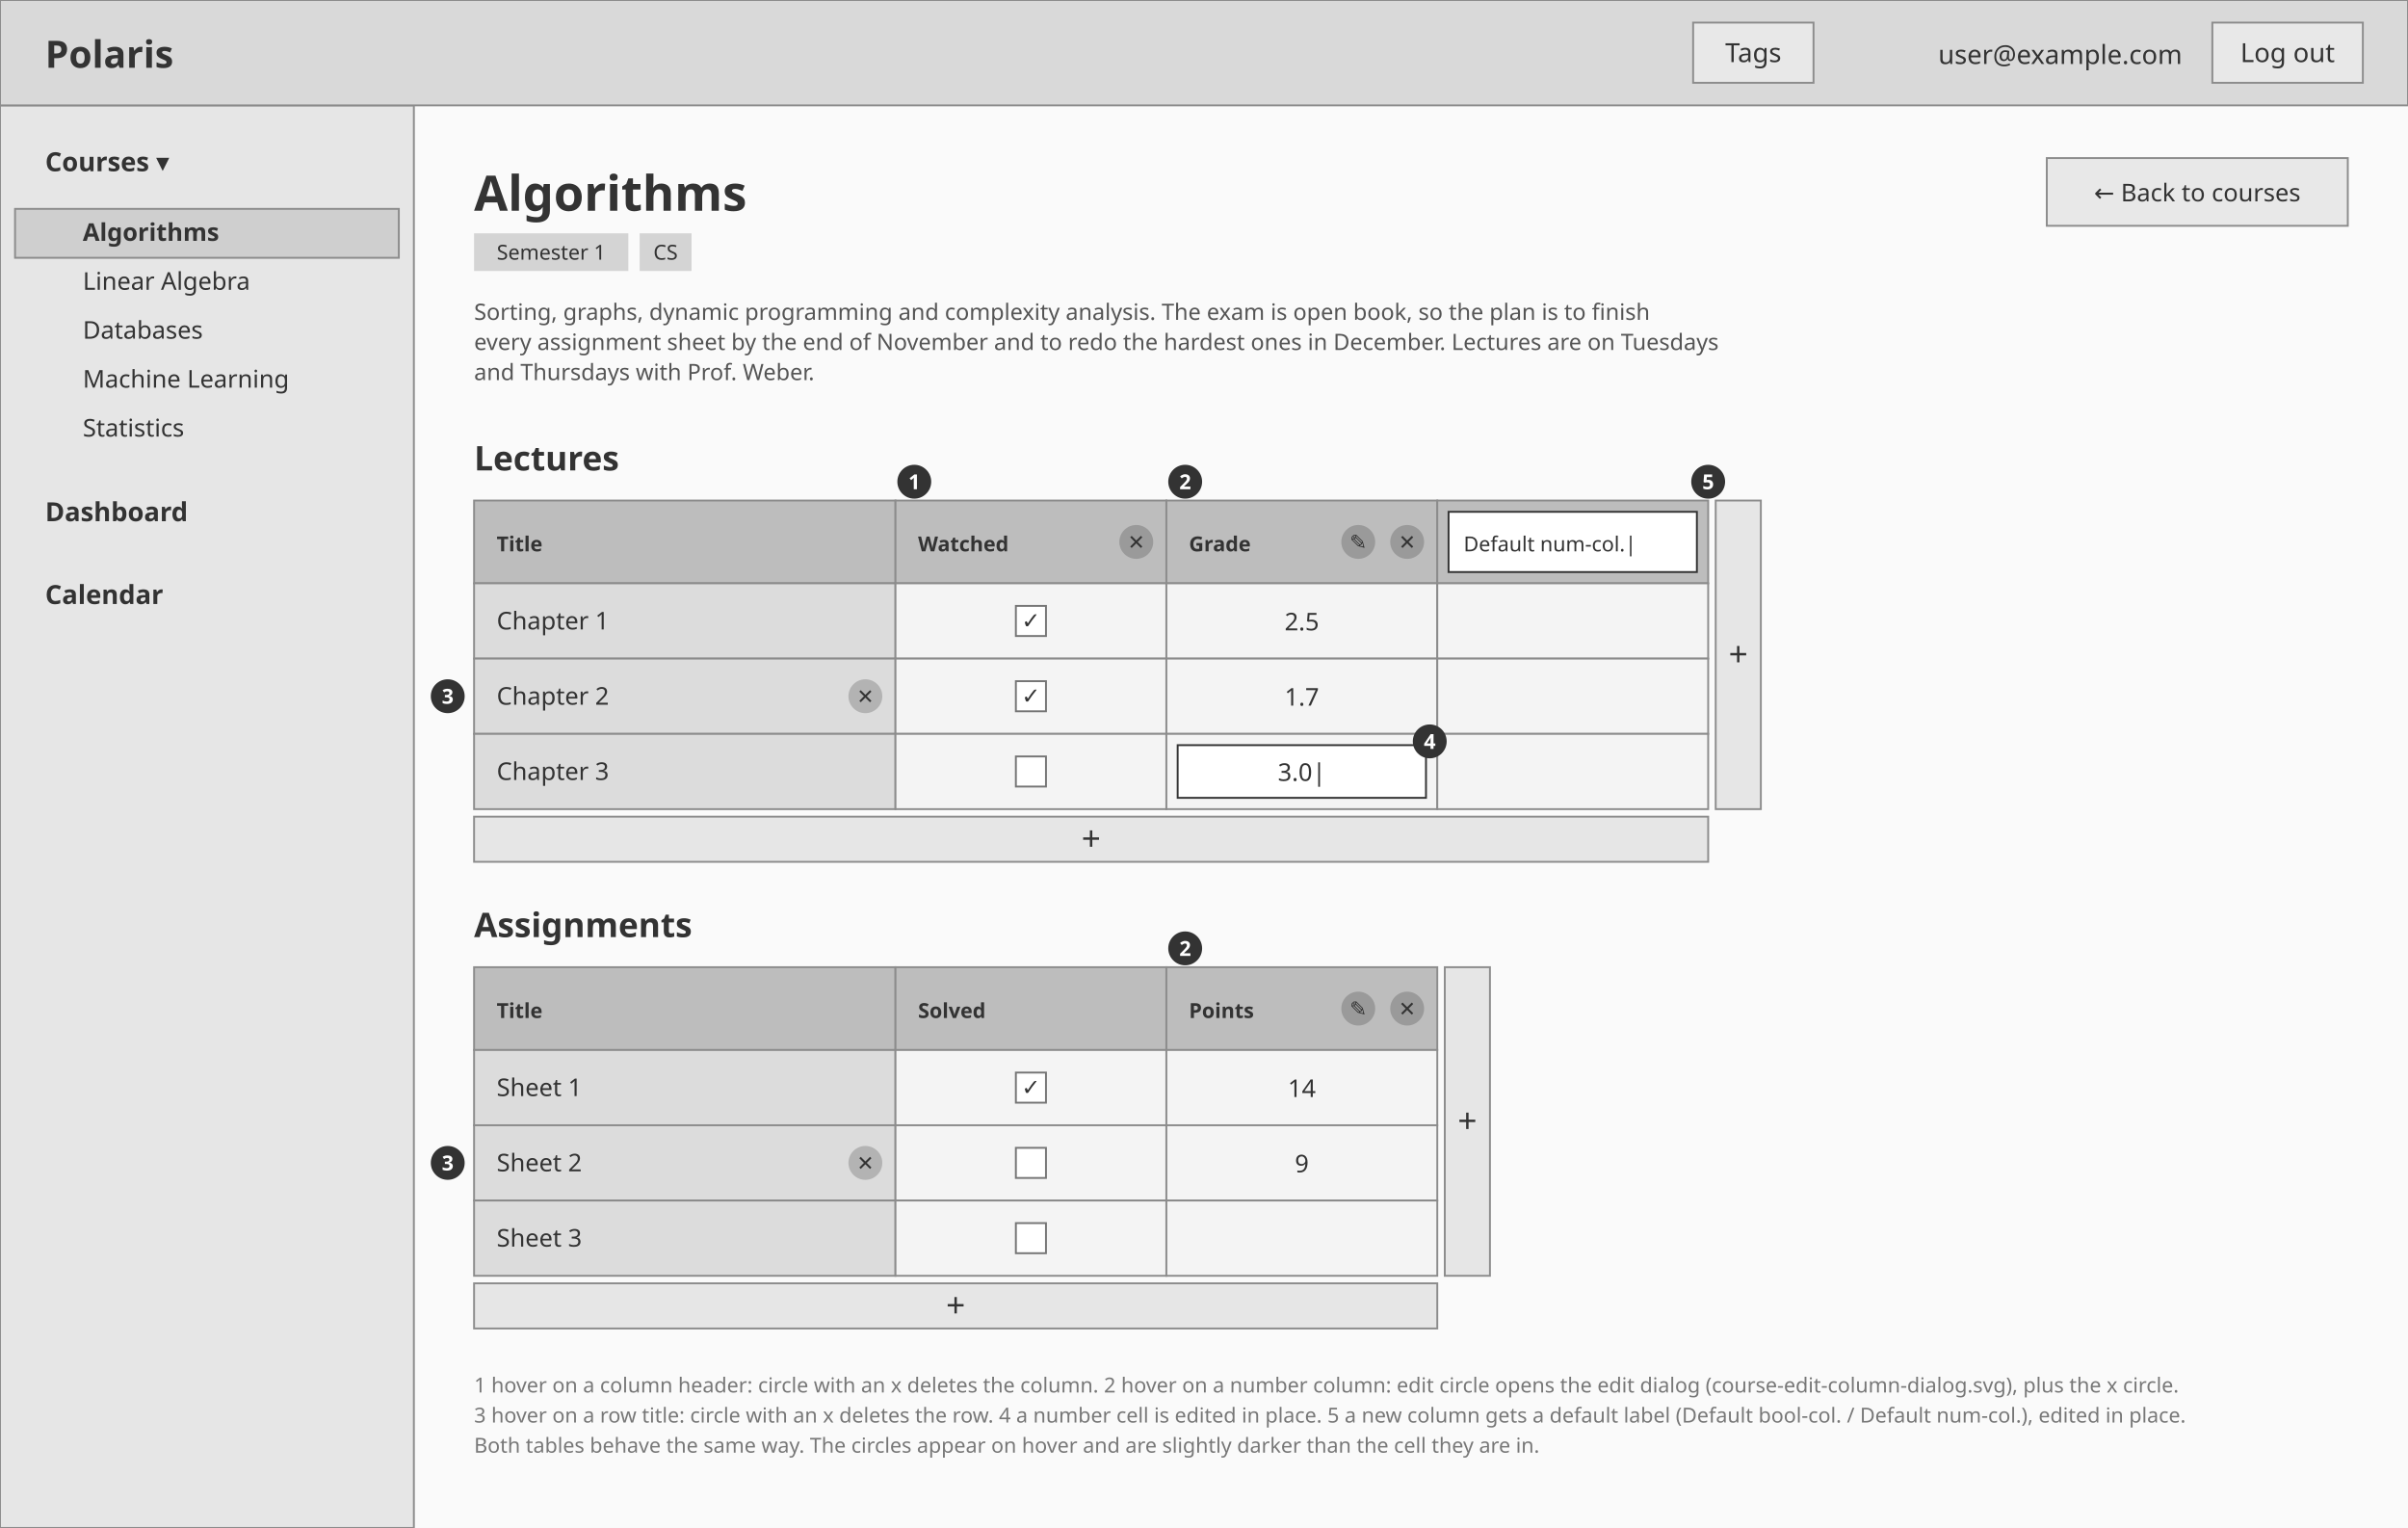
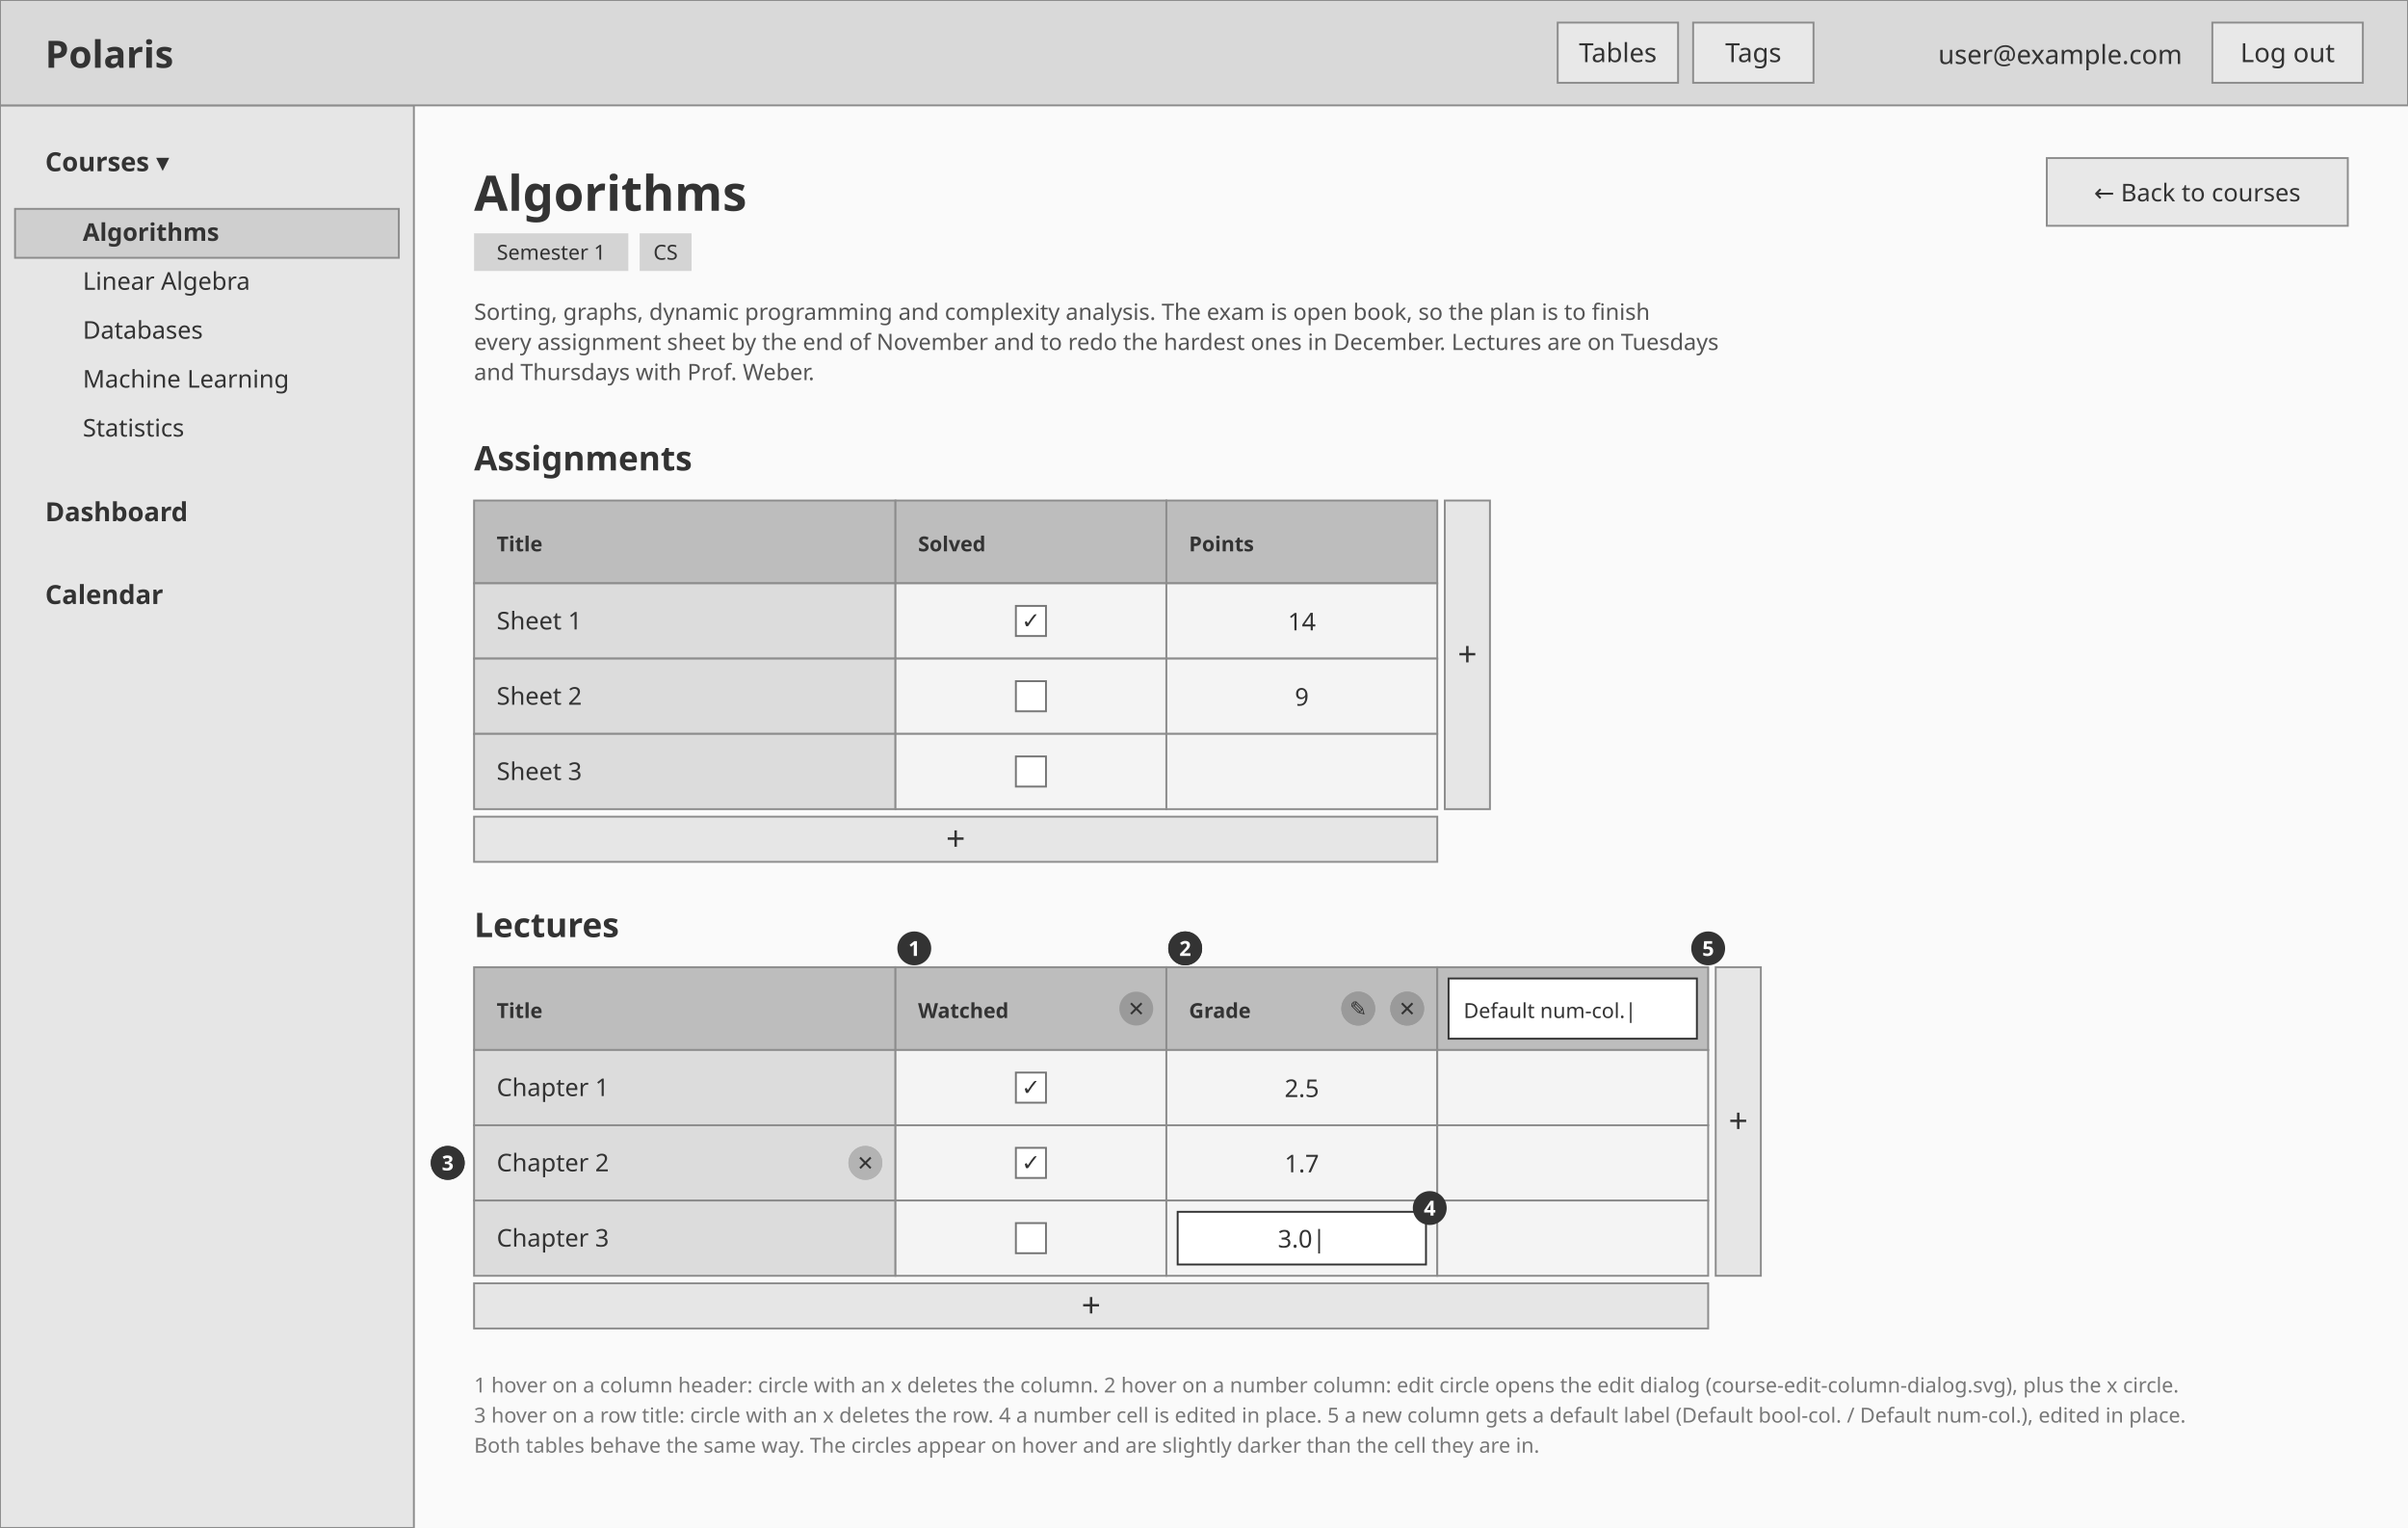
<svg xmlns="http://www.w3.org/2000/svg" viewBox="0 0 1280 812" width="1280" height="812" font-family="sans-serif">
  <rect x="0" y="0" width="1280" height="812" fill="#fafafa" stroke="none" />
  <rect x="0" y="56" width="220" height="756" fill="#e6e6e6" stroke="#8c8c8c" />
  <rect x="0" y="0" width="1280" height="56" fill="#d9d9d9" stroke="#8c8c8c" />
  <text x="24" y="36" font-size="20" text-anchor="start" font-weight="bold" fill="#333">Polaris</text>
+   <rect x="828" y="12" width="64" height="32" fill="#e8e8e8" stroke="#8c8c8c" />
+   <text x="860" y="33" font-size="14" text-anchor="middle" font-weight="normal" fill="#333">Tables</text>
  <rect x="900" y="12" width="64" height="32" fill="#e8e8e8" stroke="#8c8c8c" />
  <text x="932" y="33" font-size="14" text-anchor="middle" font-weight="normal" fill="#333">Tags</text>
  <text x="1160" y="34" font-size="14" text-anchor="end" font-weight="normal" fill="#333">user@example.com</text>
  <rect x="1176" y="12" width="80" height="32" fill="#e8e8e8" stroke="#8c8c8c" />
  <text x="1216" y="33" font-size="14" text-anchor="middle" font-weight="normal" fill="#333">Log out</text>
  <text x="24" y="91" font-size="14" text-anchor="start" font-weight="bold" fill="#333">Courses  ▾</text>
  <rect x="8" y="111" width="204" height="26" fill="#cfcfcf" stroke="#8c8c8c" />
  <text x="44" y="128" font-size="13" text-anchor="start" font-weight="bold" fill="#333">Algorithms</text>
  <text x="44" y="154" font-size="13" text-anchor="start" font-weight="normal" fill="#333">Linear Algebra</text>
  <text x="44" y="180" font-size="13" text-anchor="start" font-weight="normal" fill="#333">Databases</text>
  <text x="44" y="206" font-size="13" text-anchor="start" font-weight="normal" fill="#333">Machine Learning</text>
  <text x="44" y="232" font-size="13" text-anchor="start" font-weight="normal" fill="#333">Statistics</text>
  <text x="24" y="277" font-size="14" text-anchor="start" font-weight="bold" fill="#333">Dashboard</text>
  <text x="24" y="321" font-size="14" text-anchor="start" font-weight="bold" fill="#333">Calendar</text>
  <text x="252" y="112" font-size="26" text-anchor="start" font-weight="bold" fill="#333">Algorithms</text>
  <rect x="1088" y="84" width="160" height="36" fill="#e8e8e8" stroke="#8c8c8c" />
  <text x="1168" y="107" font-size="13" text-anchor="middle" font-weight="normal" fill="#333">←  Back to courses</text>
  <rect x="252" y="124" width="82" height="20" fill="#d4d4d4" stroke="none" />
  <text x="293" y="138" font-size="11" text-anchor="middle" font-weight="normal" fill="#333">Semester 1</text>
  <rect x="340" y="124" width="27.6" height="20" fill="#d4d4d4" stroke="none" />
  <text x="353.8" y="138" font-size="11" text-anchor="middle" font-weight="normal" fill="#333">CS</text>
  <text x="252" y="170" font-size="12" text-anchor="start" font-weight="normal" fill="#555">Sorting, graphs, dynamic programming and complexity analysis. The exam is open book, so the plan is to finish</text>
  <text x="252" y="186" font-size="12" text-anchor="start" font-weight="normal" fill="#555">every assignment sheet by the end of November and to redo the hardest ones in December. Lectures are on Tuesdays</text>
  <text x="252" y="202" font-size="12" text-anchor="start" font-weight="normal" fill="#555">and Thursdays with Prof. Weber.</text>
-   <text x="252" y="250" font-size="18" text-anchor="start" font-weight="bold" fill="#333">Lectures</text>
+   <text x="252" y="250" font-size="18" text-anchor="start" font-weight="bold" fill="#333">Assignments</text>
  <rect x="252" y="266" width="224" height="44" fill="#bdbdbd" stroke="#8c8c8c" />
  <text x="264" y="293" font-size="11" text-anchor="start" font-weight="bold" fill="#333">Title</text>
  <rect x="476" y="266" width="144" height="44" fill="#bdbdbd" stroke="#8c8c8c" />
-   <text x="488" y="293" font-size="11" text-anchor="start" font-weight="bold" fill="#333">Watched</text>
+   <text x="488" y="293" font-size="11" text-anchor="start" font-weight="bold" fill="#333">Solved</text>
  <rect x="620" y="266" width="144" height="44" fill="#bdbdbd" stroke="#8c8c8c" />
-   <text x="632" y="293" font-size="11" text-anchor="start" font-weight="bold" fill="#333">Grade</text>
-   <rect x="764" y="266" width="144" height="44" fill="#bdbdbd" stroke="#8c8c8c" />
+   <text x="632" y="293" font-size="11" text-anchor="start" font-weight="bold" fill="#333">Points</text>
  <rect x="252" y="310" width="224" height="40" fill="#dcdcdc" stroke="#8c8c8c" />
-   <text x="264" y="334.5" font-size="13" text-anchor="start" font-weight="normal" fill="#333">Chapter 1</text>
+   <text x="264" y="334.5" font-size="13" text-anchor="start" font-weight="normal" fill="#333">Sheet 1</text>
  <rect x="476" y="310" width="144" height="40" fill="#f4f4f4" stroke="#8c8c8c" />
  <rect x="540" y="322" width="16" height="16" fill="#ffffff" stroke="#757575" />
  <text x="548" y="334" font-size="12" text-anchor="middle" font-weight="normal" fill="#333">✓</text>
  <rect x="620" y="310" width="144" height="40" fill="#f4f4f4" stroke="#8c8c8c" />
-   <text x="692" y="335" font-size="13" text-anchor="middle" font-weight="normal" fill="#333">2.5</text>
-   <rect x="764" y="310" width="144" height="40" fill="#f4f4f4" stroke="#8c8c8c" />
+   <text x="692" y="335" font-size="13" text-anchor="middle" font-weight="normal" fill="#333">14</text>
  <rect x="252" y="350" width="224" height="40" fill="#dcdcdc" stroke="#8c8c8c" />
-   <text x="264" y="374.5" font-size="13" text-anchor="start" font-weight="normal" fill="#333">Chapter 2</text>
+   <text x="264" y="374.5" font-size="13" text-anchor="start" font-weight="normal" fill="#333">Sheet 2</text>
  <rect x="476" y="350" width="144" height="40" fill="#f4f4f4" stroke="#8c8c8c" />
  <rect x="540" y="362" width="16" height="16" fill="#ffffff" stroke="#757575" />
-   <text x="548" y="374" font-size="12" text-anchor="middle" font-weight="normal" fill="#333">✓</text>
  <rect x="620" y="350" width="144" height="40" fill="#f4f4f4" stroke="#8c8c8c" />
-   <text x="692" y="375" font-size="13" text-anchor="middle" font-weight="normal" fill="#333">1.7</text>
-   <rect x="764" y="350" width="144" height="40" fill="#f4f4f4" stroke="#8c8c8c" />
+   <text x="692" y="375" font-size="13" text-anchor="middle" font-weight="normal" fill="#333">9</text>
  <rect x="252" y="390" width="224" height="40" fill="#dcdcdc" stroke="#8c8c8c" />
-   <text x="264" y="414.5" font-size="13" text-anchor="start" font-weight="normal" fill="#333">Chapter 3</text>
+   <text x="264" y="414.5" font-size="13" text-anchor="start" font-weight="normal" fill="#333">Sheet 3</text>
  <rect x="476" y="390" width="144" height="40" fill="#f4f4f4" stroke="#8c8c8c" />
  <rect x="540" y="402" width="16" height="16" fill="#ffffff" stroke="#757575" />
  <rect x="620" y="390" width="144" height="40" fill="#f4f4f4" stroke="#8c8c8c" />
-   <rect x="764" y="390" width="144" height="40" fill="#f4f4f4" stroke="#8c8c8c" />
-   <rect x="912" y="266" width="24" height="164" fill="#e6e6e6" stroke="#8c8c8c" />
-   <text x="924" y="354" font-size="18" text-anchor="middle" font-weight="normal" fill="#333">+</text>
-   <rect x="252" y="434" width="656" height="24" fill="#e6e6e6" stroke="#8c8c8c" />
-   <text x="580" y="452" font-size="18" text-anchor="middle" font-weight="normal" fill="#333">+</text>
-   <text x="252" y="498" font-size="18" text-anchor="start" font-weight="bold" fill="#333">Assignments</text>
+   <rect x="768" y="266" width="24" height="164" fill="#e6e6e6" stroke="#8c8c8c" />
+   <text x="780" y="354" font-size="18" text-anchor="middle" font-weight="normal" fill="#333">+</text>
+   <rect x="252" y="434" width="512" height="24" fill="#e6e6e6" stroke="#8c8c8c" />
+   <text x="508" y="452" font-size="18" text-anchor="middle" font-weight="normal" fill="#333">+</text>
+   <text x="252" y="498" font-size="18" text-anchor="start" font-weight="bold" fill="#333">Lectures</text>
  <rect x="252" y="514" width="224" height="44" fill="#bdbdbd" stroke="#8c8c8c" />
  <text x="264" y="541" font-size="11" text-anchor="start" font-weight="bold" fill="#333">Title</text>
  <rect x="476" y="514" width="144" height="44" fill="#bdbdbd" stroke="#8c8c8c" />
-   <text x="488" y="541" font-size="11" text-anchor="start" font-weight="bold" fill="#333">Solved</text>
+   <text x="488" y="541" font-size="11" text-anchor="start" font-weight="bold" fill="#333">Watched</text>
  <rect x="620" y="514" width="144" height="44" fill="#bdbdbd" stroke="#8c8c8c" />
-   <text x="632" y="541" font-size="11" text-anchor="start" font-weight="bold" fill="#333">Points</text>
+   <text x="632" y="541" font-size="11" text-anchor="start" font-weight="bold" fill="#333">Grade</text>
+   <rect x="764" y="514" width="144" height="44" fill="#bdbdbd" stroke="#8c8c8c" />
  <rect x="252" y="558" width="224" height="40" fill="#dcdcdc" stroke="#8c8c8c" />
-   <text x="264" y="582.5" font-size="13" text-anchor="start" font-weight="normal" fill="#333">Sheet 1</text>
+   <text x="264" y="582.5" font-size="13" text-anchor="start" font-weight="normal" fill="#333">Chapter 1</text>
  <rect x="476" y="558" width="144" height="40" fill="#f4f4f4" stroke="#8c8c8c" />
  <rect x="540" y="570" width="16" height="16" fill="#ffffff" stroke="#757575" />
  <text x="548" y="582" font-size="12" text-anchor="middle" font-weight="normal" fill="#333">✓</text>
  <rect x="620" y="558" width="144" height="40" fill="#f4f4f4" stroke="#8c8c8c" />
-   <text x="692" y="583" font-size="13" text-anchor="middle" font-weight="normal" fill="#333">14</text>
+   <text x="692" y="583" font-size="13" text-anchor="middle" font-weight="normal" fill="#333">2.5</text>
+   <rect x="764" y="558" width="144" height="40" fill="#f4f4f4" stroke="#8c8c8c" />
  <rect x="252" y="598" width="224" height="40" fill="#dcdcdc" stroke="#8c8c8c" />
-   <text x="264" y="622.5" font-size="13" text-anchor="start" font-weight="normal" fill="#333">Sheet 2</text>
+   <text x="264" y="622.5" font-size="13" text-anchor="start" font-weight="normal" fill="#333">Chapter 2</text>
  <rect x="476" y="598" width="144" height="40" fill="#f4f4f4" stroke="#8c8c8c" />
  <rect x="540" y="610" width="16" height="16" fill="#ffffff" stroke="#757575" />
+   <text x="548" y="622" font-size="12" text-anchor="middle" font-weight="normal" fill="#333">✓</text>
  <rect x="620" y="598" width="144" height="40" fill="#f4f4f4" stroke="#8c8c8c" />
-   <text x="692" y="623" font-size="13" text-anchor="middle" font-weight="normal" fill="#333">9</text>
+   <text x="692" y="623" font-size="13" text-anchor="middle" font-weight="normal" fill="#333">1.7</text>
+   <rect x="764" y="598" width="144" height="40" fill="#f4f4f4" stroke="#8c8c8c" />
  <rect x="252" y="638" width="224" height="40" fill="#dcdcdc" stroke="#8c8c8c" />
-   <text x="264" y="662.5" font-size="13" text-anchor="start" font-weight="normal" fill="#333">Sheet 3</text>
+   <text x="264" y="662.5" font-size="13" text-anchor="start" font-weight="normal" fill="#333">Chapter 3</text>
  <rect x="476" y="638" width="144" height="40" fill="#f4f4f4" stroke="#8c8c8c" />
  <rect x="540" y="650" width="16" height="16" fill="#ffffff" stroke="#757575" />
  <rect x="620" y="638" width="144" height="40" fill="#f4f4f4" stroke="#8c8c8c" />
-   <rect x="768" y="514" width="24" height="164" fill="#e6e6e6" stroke="#8c8c8c" />
-   <text x="780" y="602" font-size="18" text-anchor="middle" font-weight="normal" fill="#333">+</text>
-   <rect x="252" y="682" width="512" height="24" fill="#e6e6e6" stroke="#8c8c8c" />
-   <text x="508" y="700" font-size="18" text-anchor="middle" font-weight="normal" fill="#333">+</text>
+   <rect x="764" y="638" width="144" height="40" fill="#f4f4f4" stroke="#8c8c8c" />
+   <rect x="912" y="514" width="24" height="164" fill="#e6e6e6" stroke="#8c8c8c" />
+   <text x="924" y="602" font-size="18" text-anchor="middle" font-weight="normal" fill="#333">+</text>
+   <rect x="252" y="682" width="656" height="24" fill="#e6e6e6" stroke="#8c8c8c" />
+   <text x="580" y="700" font-size="18" text-anchor="middle" font-weight="normal" fill="#333">+</text>
  <text x="252" y="740" font-size="11" text-anchor="start" font-weight="normal" fill="#777">1 hover on a column header: circle with an x deletes the column.   2 hover on a number column: edit circle opens the edit dialog (course-edit-column-dialog.svg), plus the x circle.</text>
  <text x="252" y="756" font-size="11" text-anchor="start" font-weight="normal" fill="#777">3 hover on a row title: circle with an x deletes the row.   4 a number cell is edited in place.   5 a new column gets a default label (Default bool-col. / Default num-col.), edited in place.</text>
  <text x="252" y="772" font-size="11" text-anchor="start" font-weight="normal" fill="#777">Both tables behave the same way. The circles appear on hover and are slightly darker than the cell they are in.</text>
-   <circle cx="604" cy="288" r="9" fill="#9a9a9a" />
-   <text x="604" y="292" font-size="11" text-anchor="middle" font-weight="normal" fill="#333">✕</text>
-   <circle cx="486" cy="256" r="9" fill="#333" />
-   <text x="486" y="260" font-size="11" text-anchor="middle" font-weight="bold" fill="#fff">1</text>
-   <circle cx="722" cy="288" r="9" fill="#9a9a9a" />
-   <text x="722" y="292" font-size="11" text-anchor="middle" font-weight="normal" fill="#333">✎</text>
-   <circle cx="748" cy="288" r="9" fill="#9a9a9a" />
-   <text x="748" y="292" font-size="11" text-anchor="middle" font-weight="normal" fill="#333">✕</text>
-   <circle cx="630" cy="256" r="9" fill="#333" />
-   <text x="630" y="260" font-size="11" text-anchor="middle" font-weight="bold" fill="#fff">2</text>
-   <circle cx="460" cy="370" r="9" fill="#b3b3b3" />
-   <text x="460" y="374" font-size="11" text-anchor="middle" font-weight="normal" fill="#333">✕</text>
-   <circle cx="238" cy="370" r="9" fill="#333" />
-   <text x="238" y="374" font-size="11" text-anchor="middle" font-weight="bold" fill="#fff">3</text>
-   <rect x="626" y="396" width="132" height="28" fill="#ffffff" stroke="#333" />
-   <text x="692" y="415" font-size="13" text-anchor="middle" font-weight="normal" fill="#333">3.0|</text>
-   <circle cx="760" cy="394" r="9" fill="#333" />
-   <text x="760" y="398" font-size="11" text-anchor="middle" font-weight="bold" fill="#fff">4</text>
-   <rect x="770" y="272" width="132" height="32" fill="#ffffff" stroke="#333" />
-   <text x="778" y="293" font-size="11" text-anchor="start" font-weight="normal" fill="#333">Default num-col.|</text>
-   <circle cx="908" cy="256" r="9" fill="#333" />
-   <text x="908" y="260" font-size="11" text-anchor="middle" font-weight="bold" fill="#fff">5</text>
+   <circle cx="604" cy="536" r="9" fill="#9a9a9a" />
+   <text x="604" y="540" font-size="11" text-anchor="middle" font-weight="normal" fill="#333">✕</text>
+   <circle cx="486" cy="504" r="9" fill="#333" />
+   <text x="486" y="508" font-size="11" text-anchor="middle" font-weight="bold" fill="#fff">1</text>
+   <circle cx="722" cy="536" r="9" fill="#9a9a9a" />
+   <text x="722" y="540" font-size="11" text-anchor="middle" font-weight="normal" fill="#333">✎</text>
+   <circle cx="748" cy="536" r="9" fill="#9a9a9a" />
+   <text x="748" y="540" font-size="11" text-anchor="middle" font-weight="normal" fill="#333">✕</text>
+   <circle cx="630" cy="504" r="9" fill="#333" />
+   <text x="630" y="508" font-size="11" text-anchor="middle" font-weight="bold" fill="#fff">2</text>
+   <circle cx="460" cy="618" r="9" fill="#b3b3b3" />
+   <text x="460" y="622" font-size="11" text-anchor="middle" font-weight="normal" fill="#333">✕</text>
+   <circle cx="238" cy="618" r="9" fill="#333" />
+   <text x="238" y="622" font-size="11" text-anchor="middle" font-weight="bold" fill="#fff">3</text>
+   <rect x="626" y="644" width="132" height="28" fill="#ffffff" stroke="#333" />
+   <text x="692" y="663" font-size="13" text-anchor="middle" font-weight="normal" fill="#333">3.0|</text>
+   <circle cx="760" cy="642" r="9" fill="#333" />
+   <text x="760" y="646" font-size="11" text-anchor="middle" font-weight="bold" fill="#fff">4</text>
+   <rect x="770" y="520" width="132" height="32" fill="#ffffff" stroke="#333" />
+   <text x="778" y="541" font-size="11" text-anchor="start" font-weight="normal" fill="#333">Default num-col.|</text>
+   <circle cx="908" cy="504" r="9" fill="#333" />
+   <text x="908" y="508" font-size="11" text-anchor="middle" font-weight="bold" fill="#fff">5</text>
  <circle cx="722" cy="536" r="9" fill="#9a9a9a" />
  <text x="722" y="540" font-size="11" text-anchor="middle" font-weight="normal" fill="#333">✎</text>
  <circle cx="748" cy="536" r="9" fill="#9a9a9a" />
  <text x="748" y="540" font-size="11" text-anchor="middle" font-weight="normal" fill="#333">✕</text>
  <circle cx="630" cy="504" r="9" fill="#333" />
  <text x="630" y="508" font-size="11" text-anchor="middle" font-weight="bold" fill="#fff">2</text>
  <circle cx="460" cy="618" r="9" fill="#b3b3b3" />
  <text x="460" y="622" font-size="11" text-anchor="middle" font-weight="normal" fill="#333">✕</text>
  <circle cx="238" cy="618" r="9" fill="#333" />
  <text x="238" y="622" font-size="11" text-anchor="middle" font-weight="bold" fill="#fff">3</text>
</svg>
